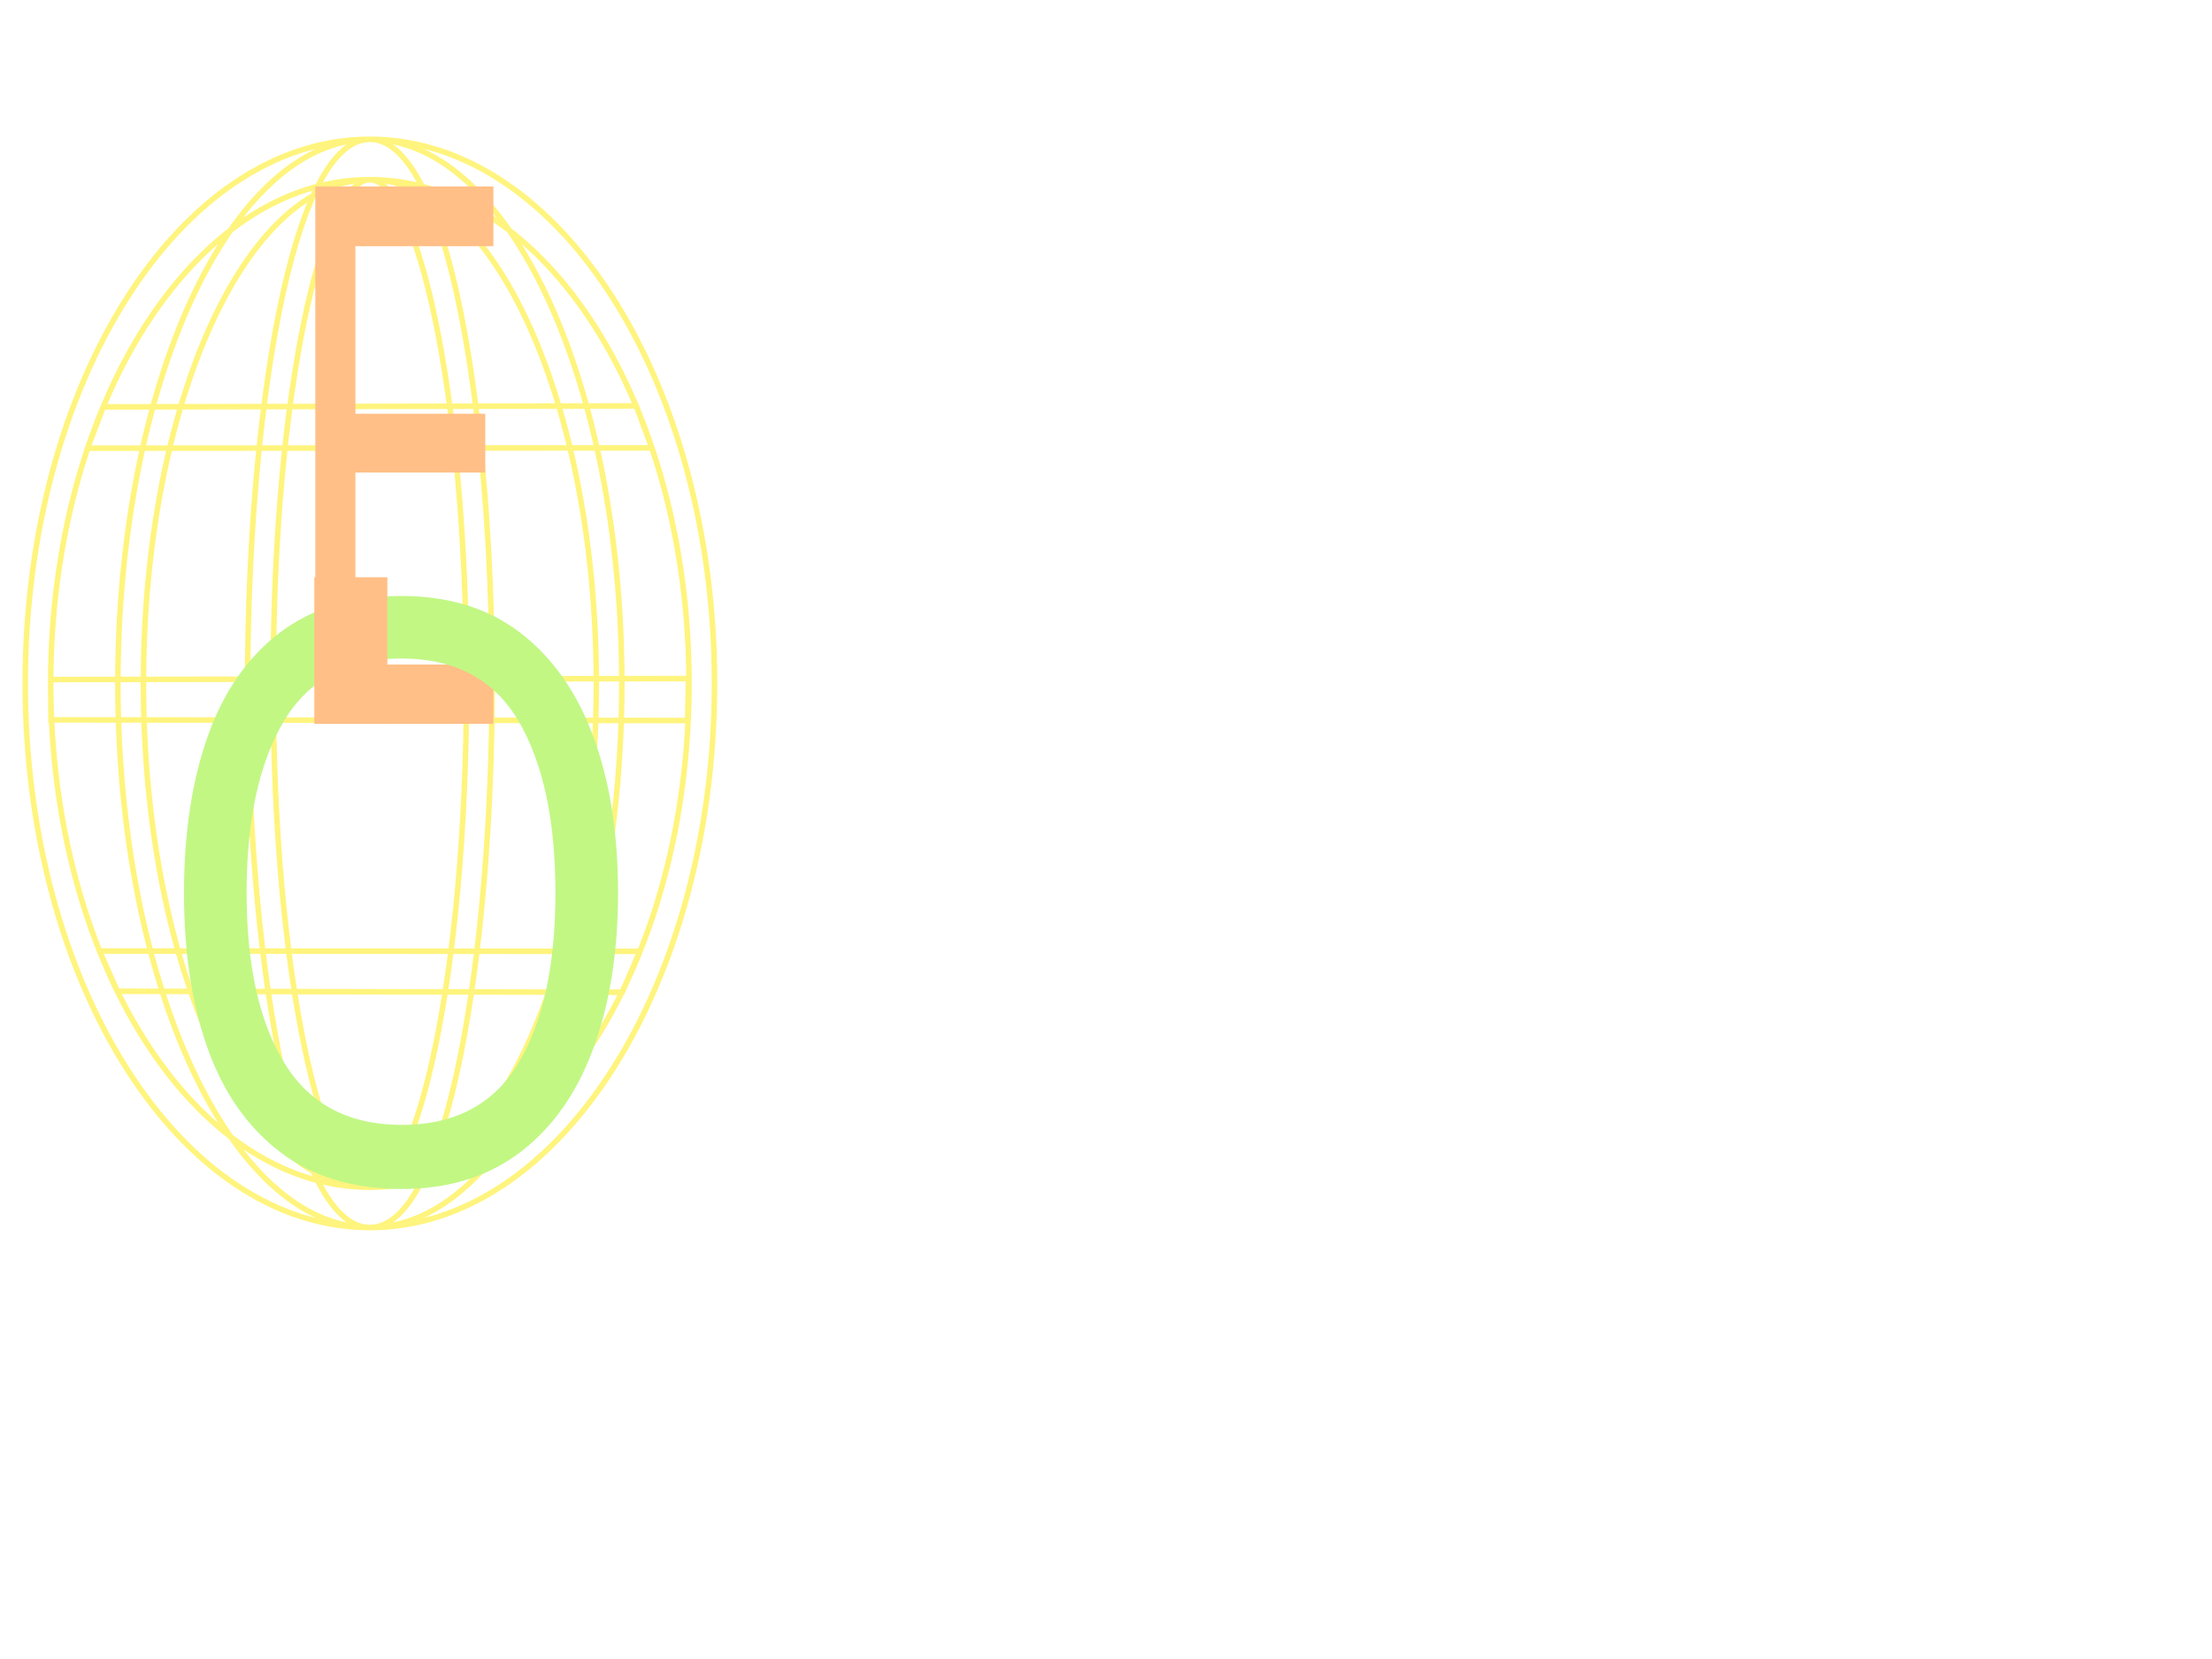
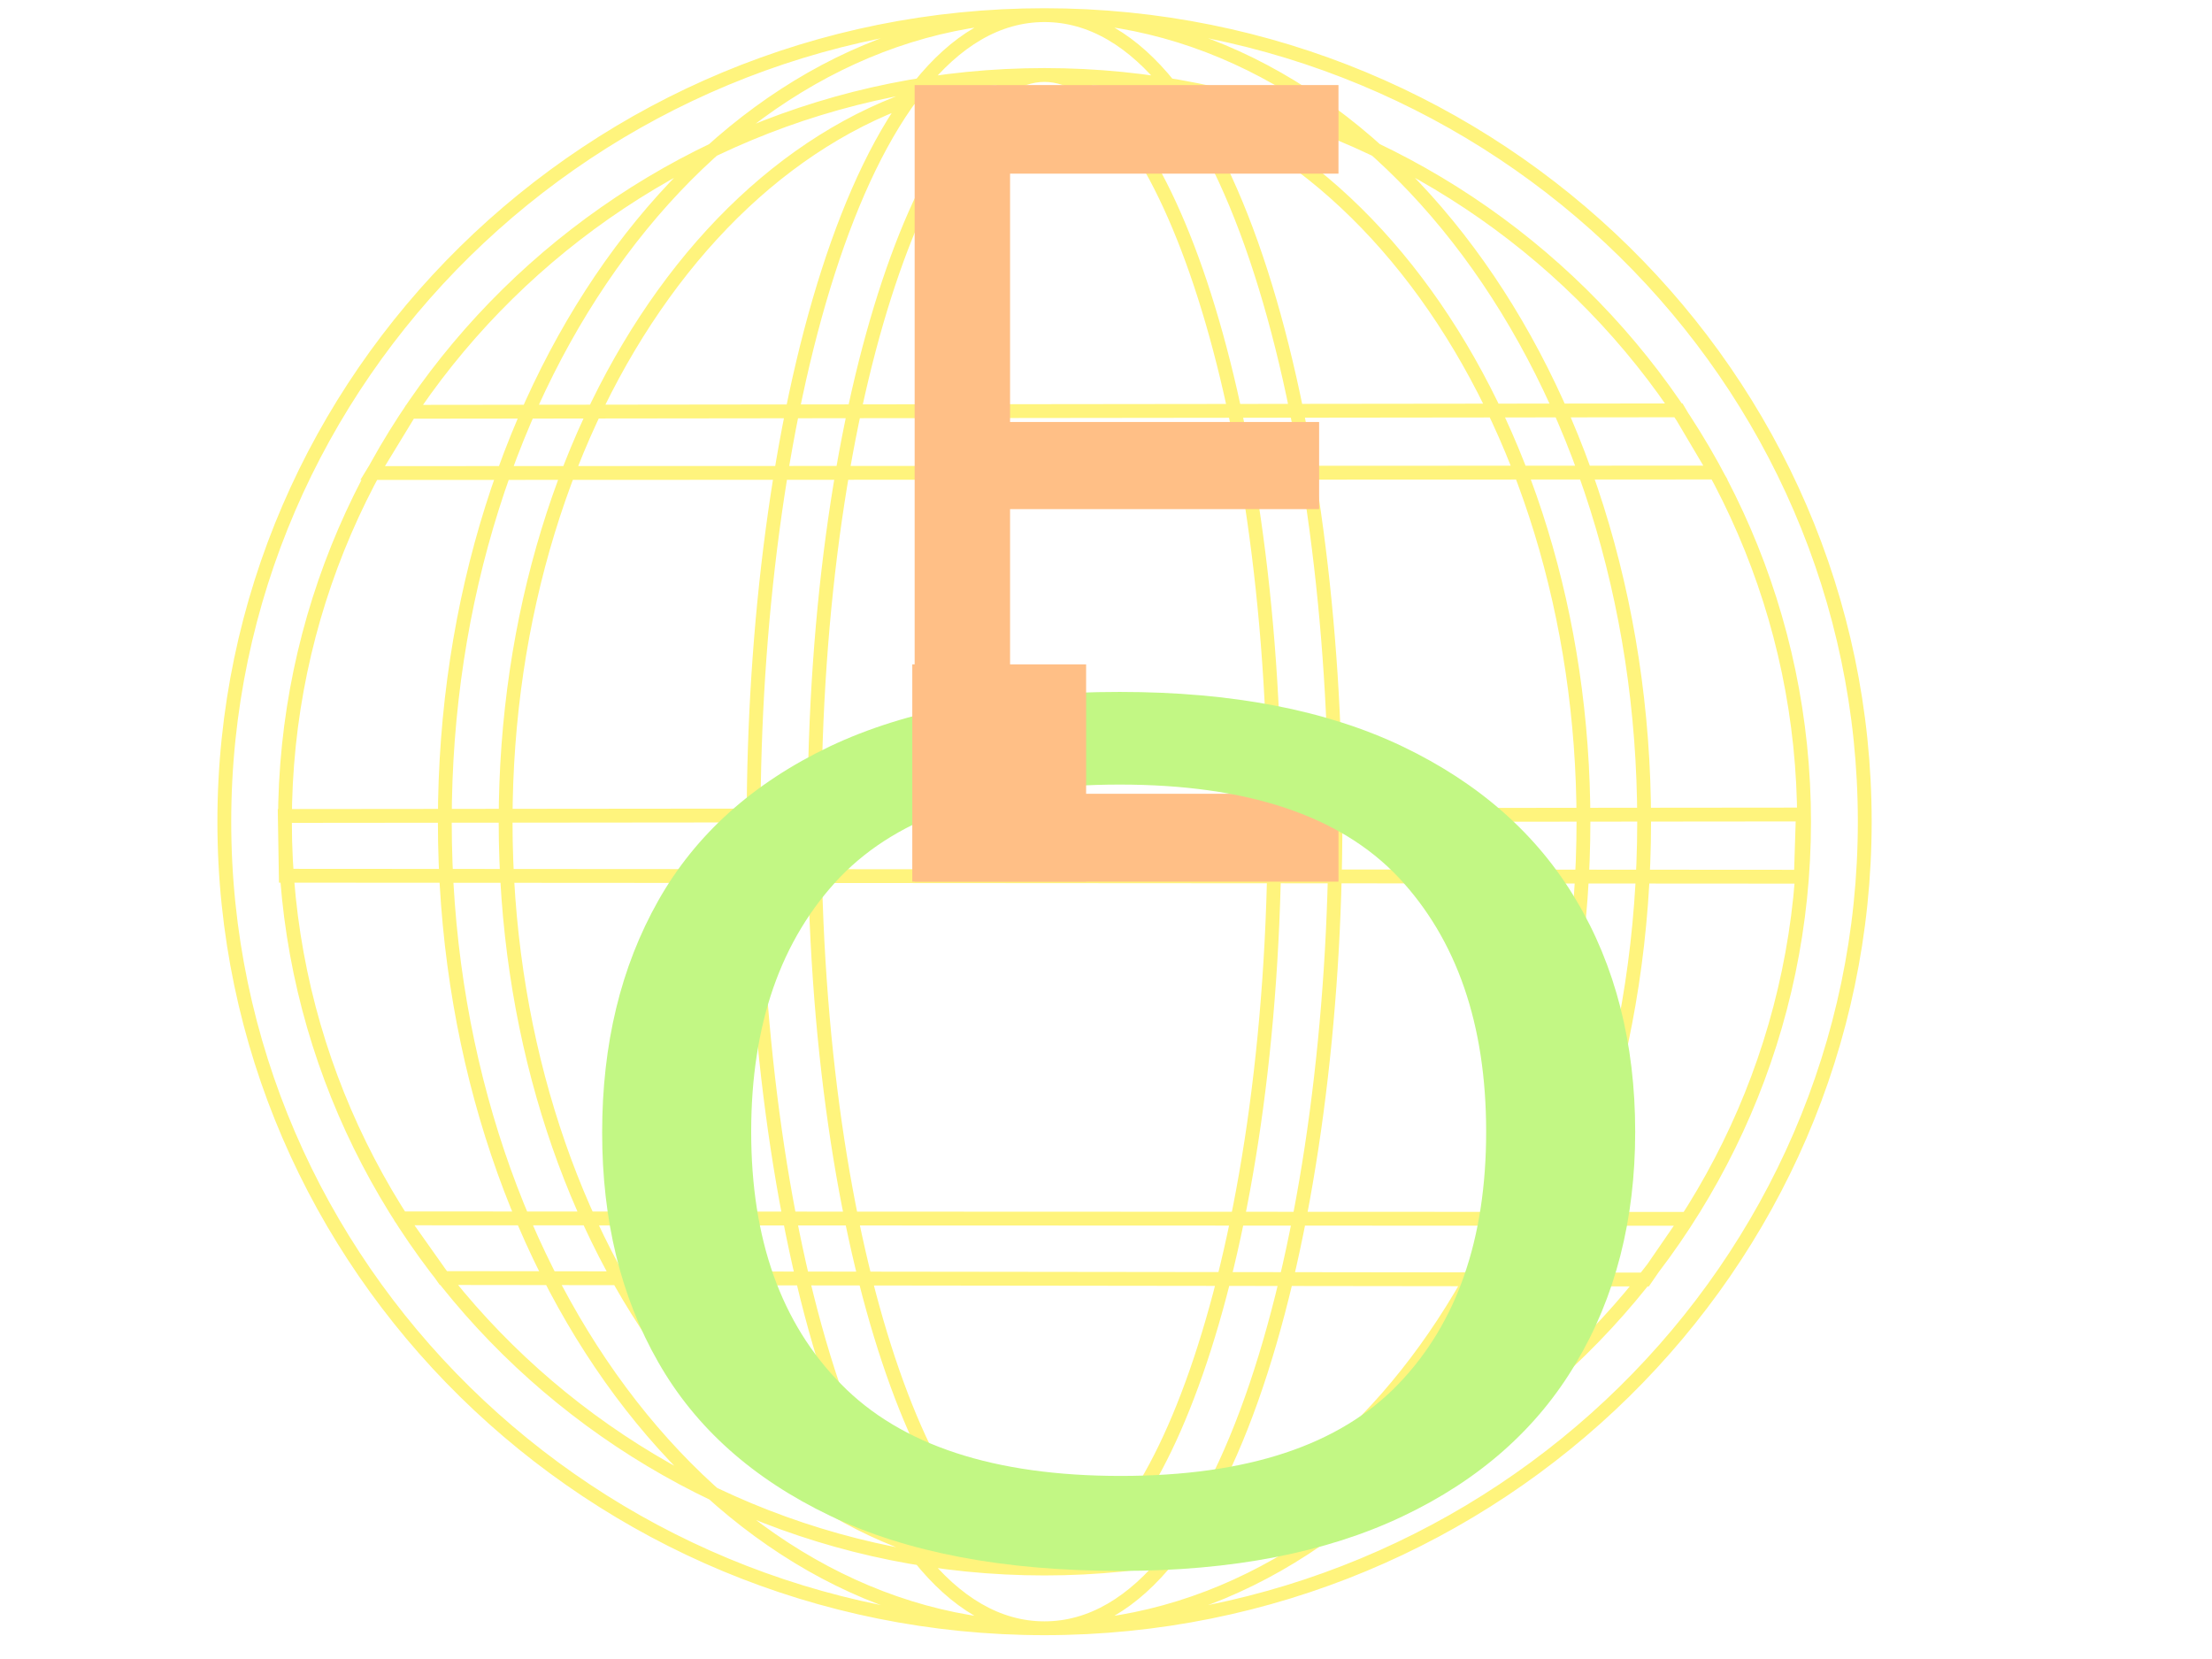
<svg xmlns="http://www.w3.org/2000/svg" width="800" height="600" stroke="null" style="vector-effect: non-scaling-stroke;">
  <g stroke="null">
    <rect id="svg_14" height="91.429" width="22.857" y="130.715" x="223.572" stroke-width="0" stroke="#fff47d" fill="none" />
    <rect id="svg_15" height="0" width="0.714" y="342.144" x="305.715" stroke-width="0" stroke="#fff47d" fill="none" />
-     <path stroke-width="2" id="svg_20" d="m35.999,343.946l195.394,0.118l-6.341,14.794l-182.638,-0.353l-6.415,-14.558l0,0zm1.343,-196.793l192.783,-0.353l5.595,15.176l-204.047,0.118l5.669,-14.941zm-19.025,98.611l230.685,-0.353l-0.298,15.176l-230.237,-0.236l-0.149,-14.588zm230.876,1.408c0,100.471 -51.784,182.205 -115.445,182.205c-63.633,0 -115.407,-81.749 -115.407,-182.205c0,-100.457 51.783,-182.191 115.407,-182.191c63.661,-0.015 115.445,81.734 115.445,182.191zm-115.435,-196.793c-68.713,0 -124.629,88.273 -124.629,196.779c0,108.52 55.916,196.793 124.629,196.793c68.751,0 124.657,-88.273 124.657,-196.793c0,-108.505 -55.907,-196.779 -124.657,-196.779zm34.974,196.793c0,107.362 -18.425,182.205 -34.974,182.205c-16.531,0 -34.955,-74.844 -34.955,-182.205c0,-107.391 18.416,-182.191 34.955,-182.191c16.54,-0.015 34.974,74.8 34.974,182.191zm-34.974,-196.793c-28.705,0 -44.196,101.395 -44.196,196.779c0,95.413 15.49,196.793 44.196,196.793c28.706,0 44.224,-101.395 44.224,-196.793c-0.009,-95.384 -15.518,-196.779 -44.224,-196.779zm81.91,196.793c0,100.471 -36.757,182.205 -81.91,182.205c-45.143,0 -81.882,-81.749 -81.882,-182.205c0,-100.457 36.739,-182.191 81.882,-182.191c45.153,-0.015 81.91,81.734 81.91,182.191zm-81.91,-196.793c-50.232,0 -91.122,88.273 -91.122,196.779c0,108.52 40.89,196.793 91.122,196.793c50.251,0 91.132,-88.273 91.132,-196.793c0,-108.505 -40.881,-196.779 -91.132,-196.779z" stroke="#fff47d" fill="none" />
-     <g id="svg_24">
-       <text stroke="#000" stroke-width="0" stroke-dasharray="5,2,2,2,2,2" transform="matrix(6.72428 0 0 11.3388 -693.482 -969.054)" font-style="normal" font-weight="normal" xml:space="preserve" text-anchor="start" font-family="'Calistoga'" font-size="24" id="svg_1" y="108.551" x="117.761" fill="#ffbf86">E</text>
-       <text stroke="#000" transform="matrix(9.92781 0 0 -12.1571 -3701.37 4878.46)" xml:space="preserve" text-anchor="start" font-family="'Calistoga'" font-size="24" id="svg_11" y="383.321" x="378.062" stroke-dasharray="5,2,2,2,2,2" stroke-width="0" fill="#c2f784">O</text>
-       <rect stroke="#000" id="svg_12" height="53" width="26.417" y="208.777" x="113.673" stroke-dasharray="5,2,2,2,2,2" stroke-width="0" fill="#ffbf86" />
+     <path stroke="#fff47d" stroke-width="5" id="svg_20" d="m145.08,440.643l465.026,0.175l-15.09,21.93l-434.668,-0.524l-15.268,-21.58l0,0zm3.196,-291.713l458.812,-0.524l13.315,22.496l-485.621,0.175l13.493,-22.147zm-45.279,146.173l549.015,-0.524l-0.71,22.496l-547.951,-0.349l-0.355,-21.624zm549.47,2.087c0,148.931 -123.242,270.089 -274.751,270.089c-151.444,0 -274.663,-121.179 -274.663,-270.089c0,-148.91 123.241,-270.067 274.663,-270.067c151.509,-0.022 274.751,121.157 274.751,270.067zm-274.73,-291.713c-163.533,0 -296.61,130.85 -296.61,291.691c0,160.863 133.077,291.713 296.61,291.713c163.622,0 296.676,-130.85 296.676,-291.713c0,-160.841 -133.054,-291.691 -296.676,-291.691zm83.237,291.713c0,159.146 -43.851,270.089 -83.237,270.089c-39.342,0 -83.192,-110.943 -83.192,-270.089c0,-159.189 43.828,-270.067 83.192,-270.067c39.364,-0.022 83.237,110.878 83.237,270.067zm-83.237,-291.713c-68.317,0 -105.183,150.3 -105.183,291.691c0,141.434 36.866,291.713 105.183,291.713c68.318,0 105.251,-150.301 105.251,-291.713c-0.022,-141.391 -36.933,-291.691 -105.251,-291.691zm194.941,291.713c0,148.931 -87.48,270.089 -194.941,270.089c-107.438,0 -194.874,-121.179 -194.874,-270.089c0,-148.91 87.436,-270.067 194.874,-270.067c107.46,-0.022 194.941,121.157 194.941,270.067zm-194.941,-291.713c-119.55,0 -216.865,130.85 -216.865,291.691c0,160.863 97.315,291.713 216.865,291.713c119.595,0 216.888,-130.85 216.888,-291.713c0,-160.841 -97.294,-291.691 -216.888,-291.691z" fill="none" />
+     <g stroke="null" id="svg_24">
+       <text stroke="#000" stroke-width="0" stroke-dasharray="5,2,2,2,2,2" transform="matrix(16.0034 0 0 16.8078 -1873.11 -1722.5)" font-style="normal" font-weight="normal" xml:space="preserve" text-anchor="start" font-family="'Calistoga'" font-size="24" id="svg_1" y="121.453" x="135.386" fill="#ffbf86">E</text>
+       <text stroke="#000" transform="matrix(23.6276 0 0 -18.0209 -9031.69 6945.43)" xml:space="preserve" text-anchor="start" font-family="'Calistoga'" font-size="24" id="svg_11" y="371.288" x="390" stroke-dasharray="5,2,2,2,2,2" stroke-width="0" fill="#c2f784">O</text>
+       <rect stroke="#000" id="svg_12" height="78.563" width="62.87" y="240.278" x="329.939" stroke-dasharray="5,2,2,2,2,2" stroke-width="0" fill="#ffbf86" />
    </g>
  </g>
</svg>
